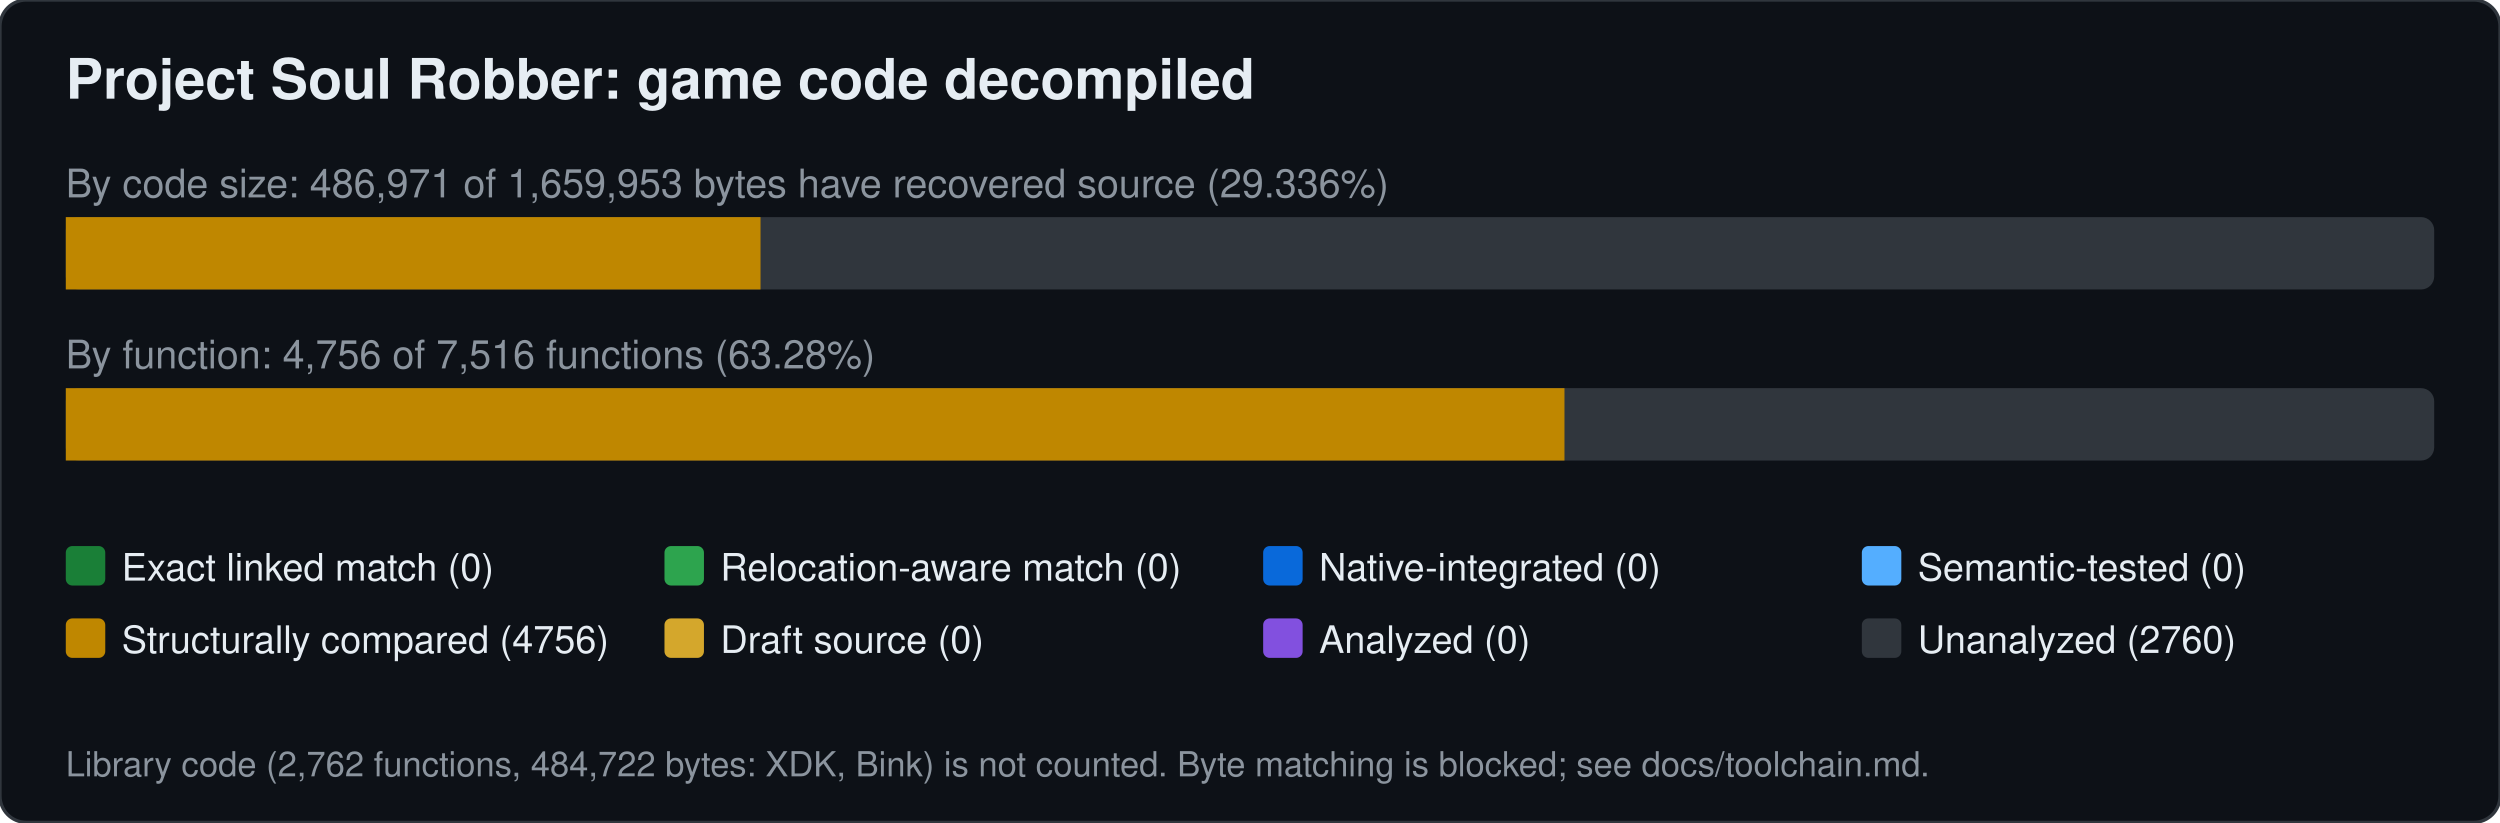
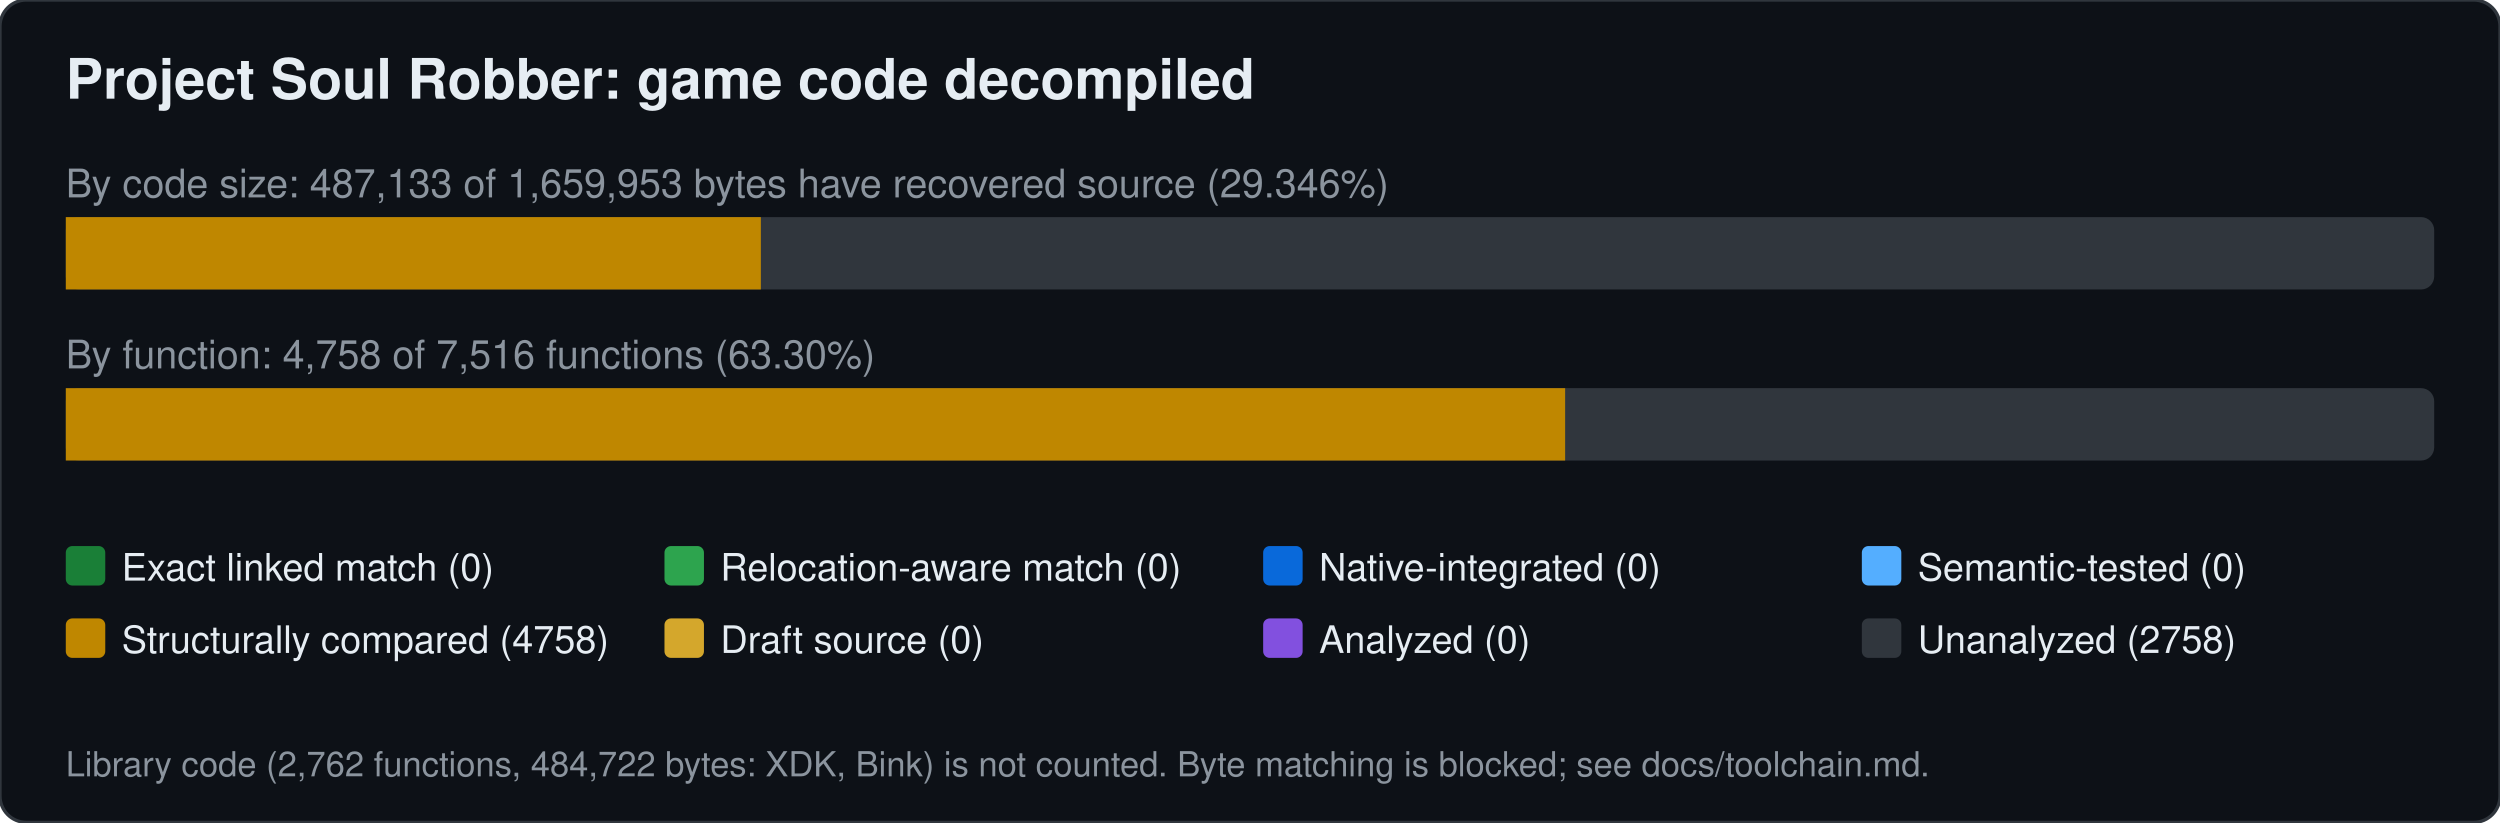
<svg xmlns="http://www.w3.org/2000/svg" width="760" height="250" viewBox="0 0 760 250" font-family="Segoe UI,Helvetica,Arial,sans-serif">
  <rect width="760" height="250" rx="8" fill="#0d1117" stroke="#30363d" />
  <text x="20" y="30" font-size="17" font-weight="600" fill="#e6edf3">Project Soul Robber: game code decompiled</text>
-   <text x="20" y="60" font-size="12" fill="#8b949e">By code size: 486,971 of 1,659,953 bytes have recovered source (29.336%)</text>
+   <text x="20" y="60" font-size="12" fill="#8b949e">By code size: 487,133 of 1,659,953 bytes have recovered source (29.346%)</text>
  <rect x="20" y="66" width="720" height="22" rx="4" fill="#30363d" />
-   <rect x="20.0" y="66" width="211.2" height="22" fill="#bf8700" />
-   <text x="20" y="112" font-size="12" fill="#8b949e">By function: 4,756 of 7,516 functions (63.28%)</text>
+   <rect x="20.0" y="66" width="211.3" height="22" fill="#bf8700" />
+   <text x="20" y="112" font-size="12" fill="#8b949e">By function: 4,758 of 7,516 functions (63.30%)</text>
  <rect x="20" y="118" width="720" height="22" rx="4" fill="#30363d" />
-   <rect x="20.0" y="118" width="455.6" height="22" fill="#bf8700" />
+   <rect x="20.0" y="118" width="455.8" height="22" fill="#bf8700" />
  <rect x="20" y="166" width="12" height="12" rx="2" fill="#1a7f37" />
  <text x="37" y="176.5" font-size="11.5" fill="#e6edf3">Exact linked match (0)</text>
  <rect x="202" y="166" width="12" height="12" rx="2" fill="#2da44e" />
  <text x="219" y="176.5" font-size="11.5" fill="#e6edf3">Relocation-aware match (0)</text>
  <rect x="384" y="166" width="12" height="12" rx="2" fill="#0969da" />
  <text x="401" y="176.5" font-size="11.5" fill="#e6edf3">Native-integrated (0)</text>
  <rect x="566" y="166" width="12" height="12" rx="2" fill="#54aeff" />
  <text x="583" y="176.5" font-size="11.5" fill="#e6edf3">Semantic-tested (0)</text>
  <rect x="20" y="188" width="12" height="12" rx="2" fill="#bf8700" />
-   <text x="37" y="198.5" font-size="11.5" fill="#e6edf3">Structurally compared (4756)</text>
+   <text x="37" y="198.5" font-size="11.5" fill="#e6edf3">Structurally compared (4758)</text>
  <rect x="202" y="188" width="12" height="12" rx="2" fill="#d4a72c" />
  <text x="219" y="198.5" font-size="11.5" fill="#e6edf3">Draft source (0)</text>
  <rect x="384" y="188" width="12" height="12" rx="2" fill="#8250df" />
  <text x="401" y="198.5" font-size="11.5" fill="#e6edf3">Analyzed (0)</text>
  <rect x="566" y="188" width="12" height="12" rx="2" fill="#30363d" />
-   <text x="583" y="198.5" font-size="11.5" fill="#e6edf3">Unanalyzed (2760)</text>
+   <text x="583" y="198.5" font-size="11.5" fill="#e6edf3">Unanalyzed (2758)</text>
  <text x="20" y="236" font-size="10.5" fill="#8b949e">Library code (2,762 functions, 484,722 bytes: XDK, Bink) is not counted. Byte matching is blocked; see docs/toolchain.md.</text>
</svg>
